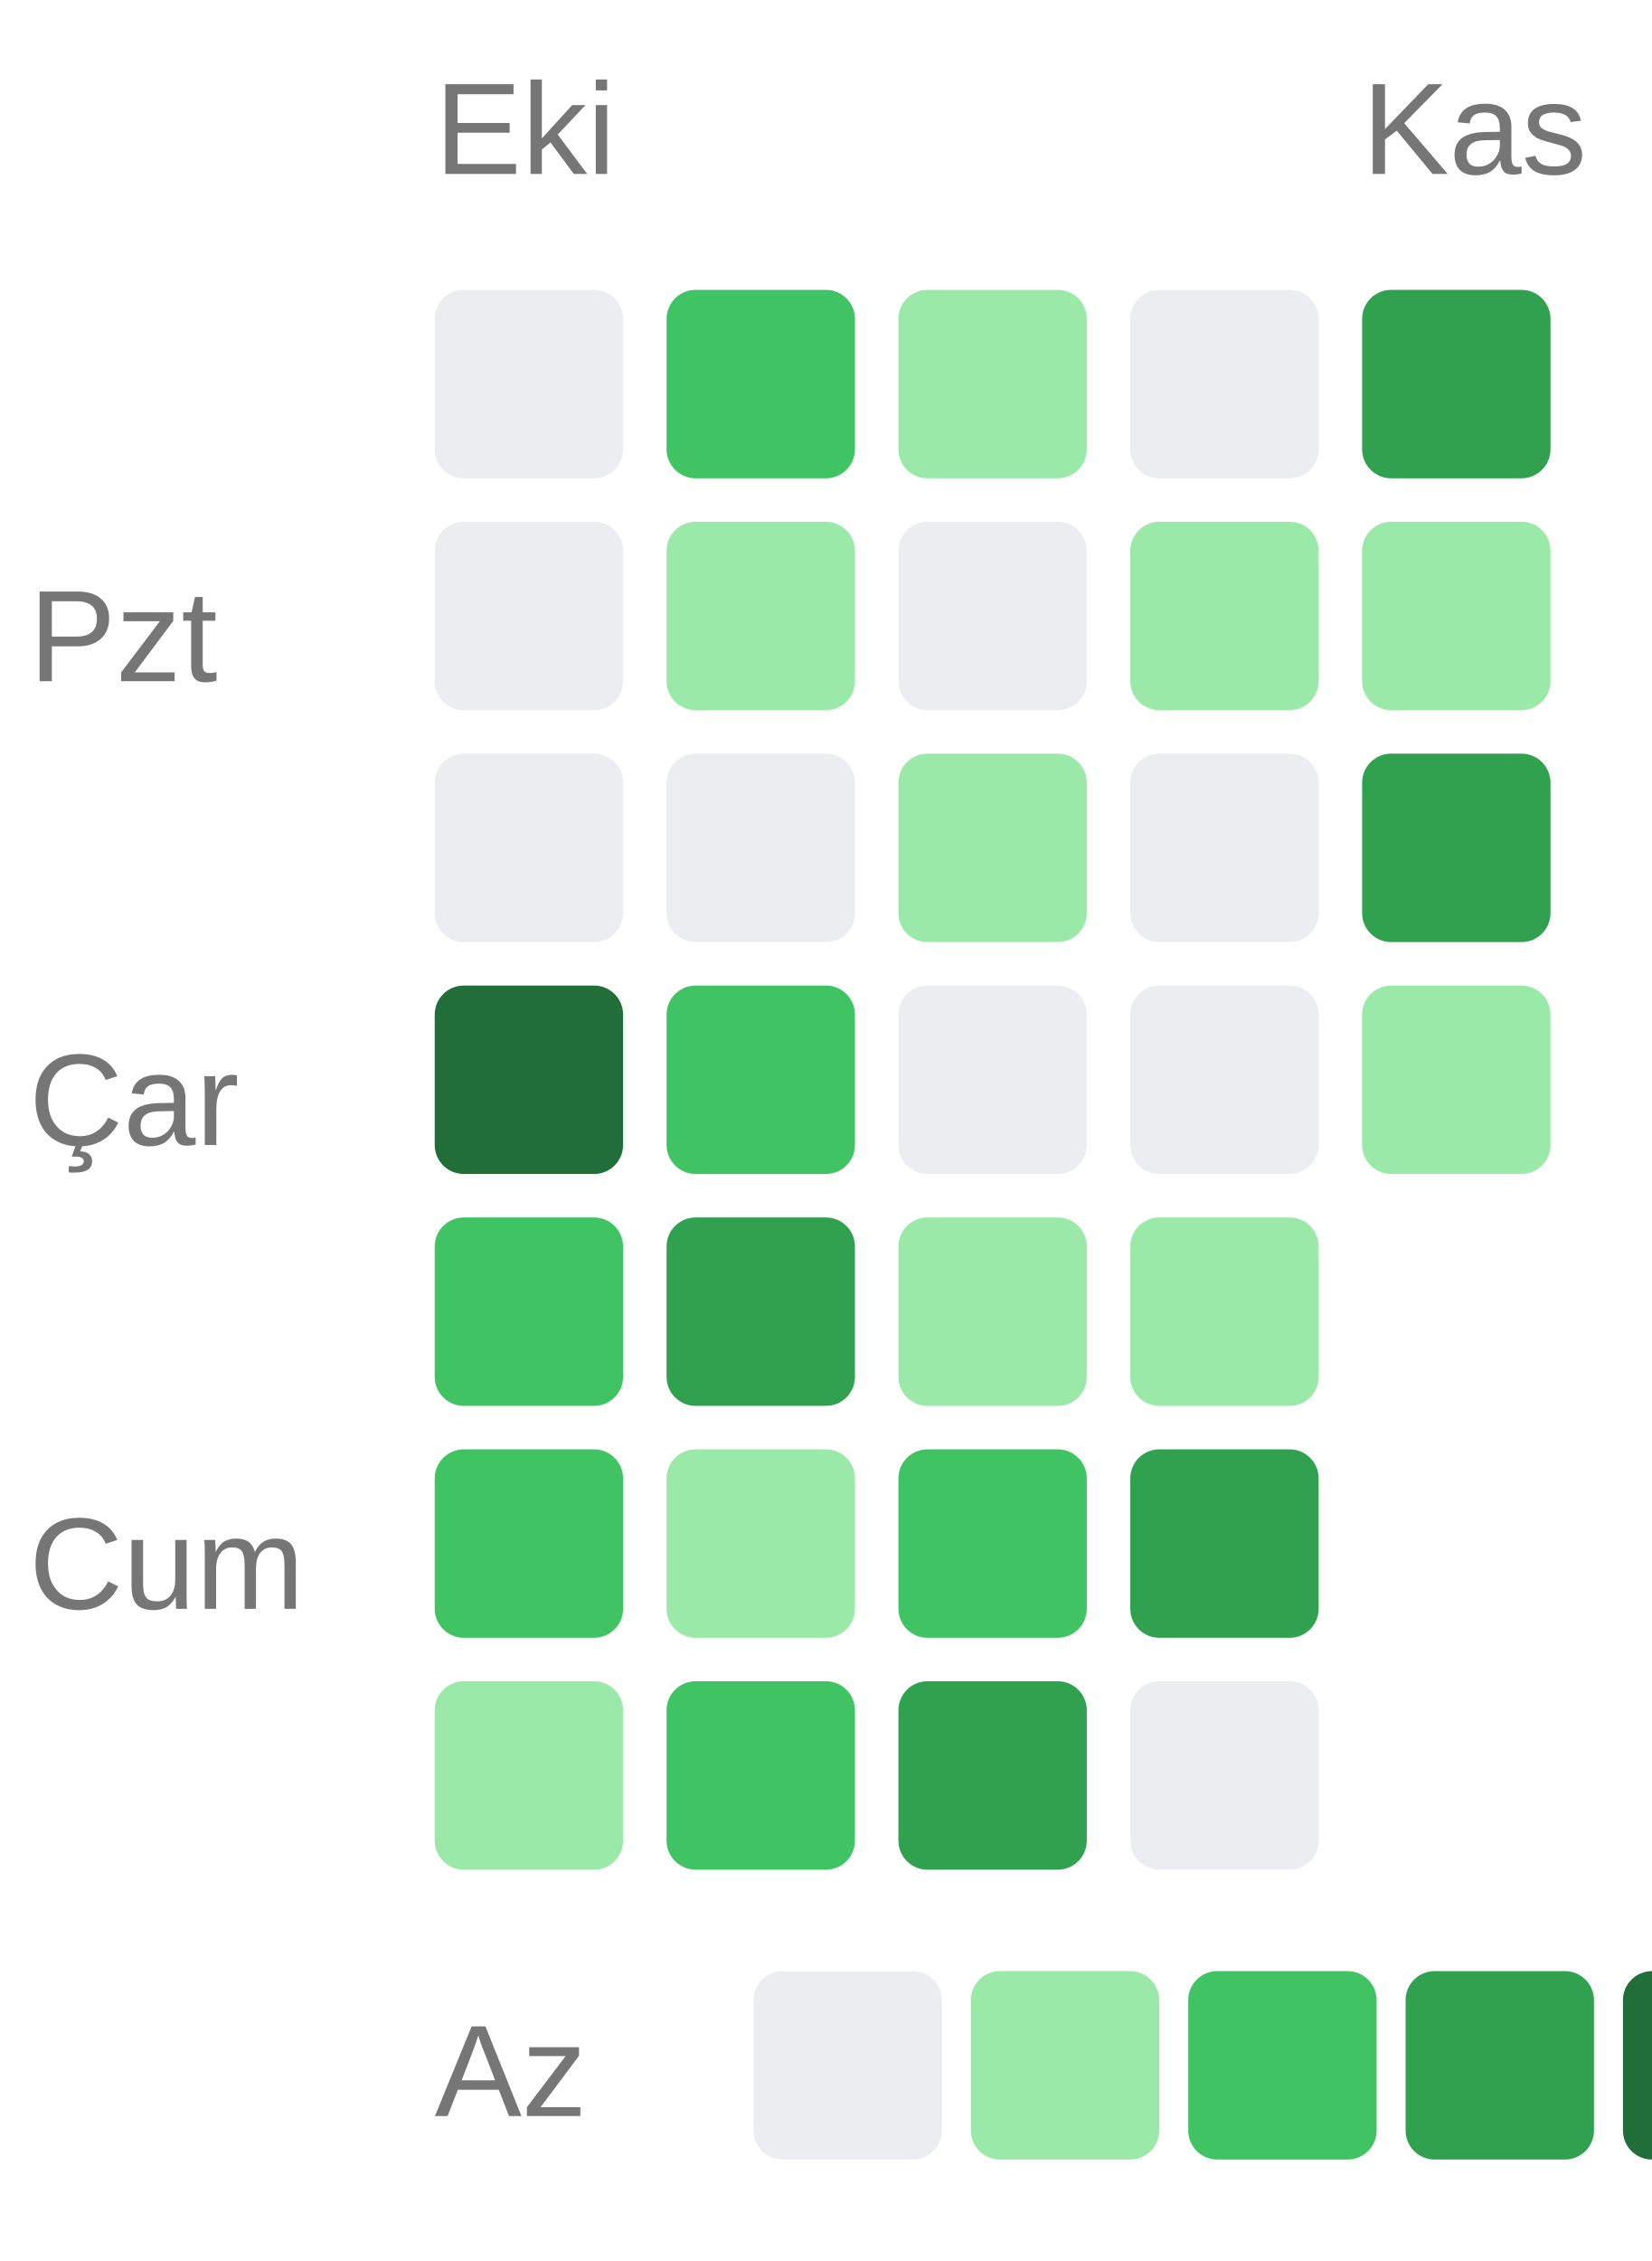
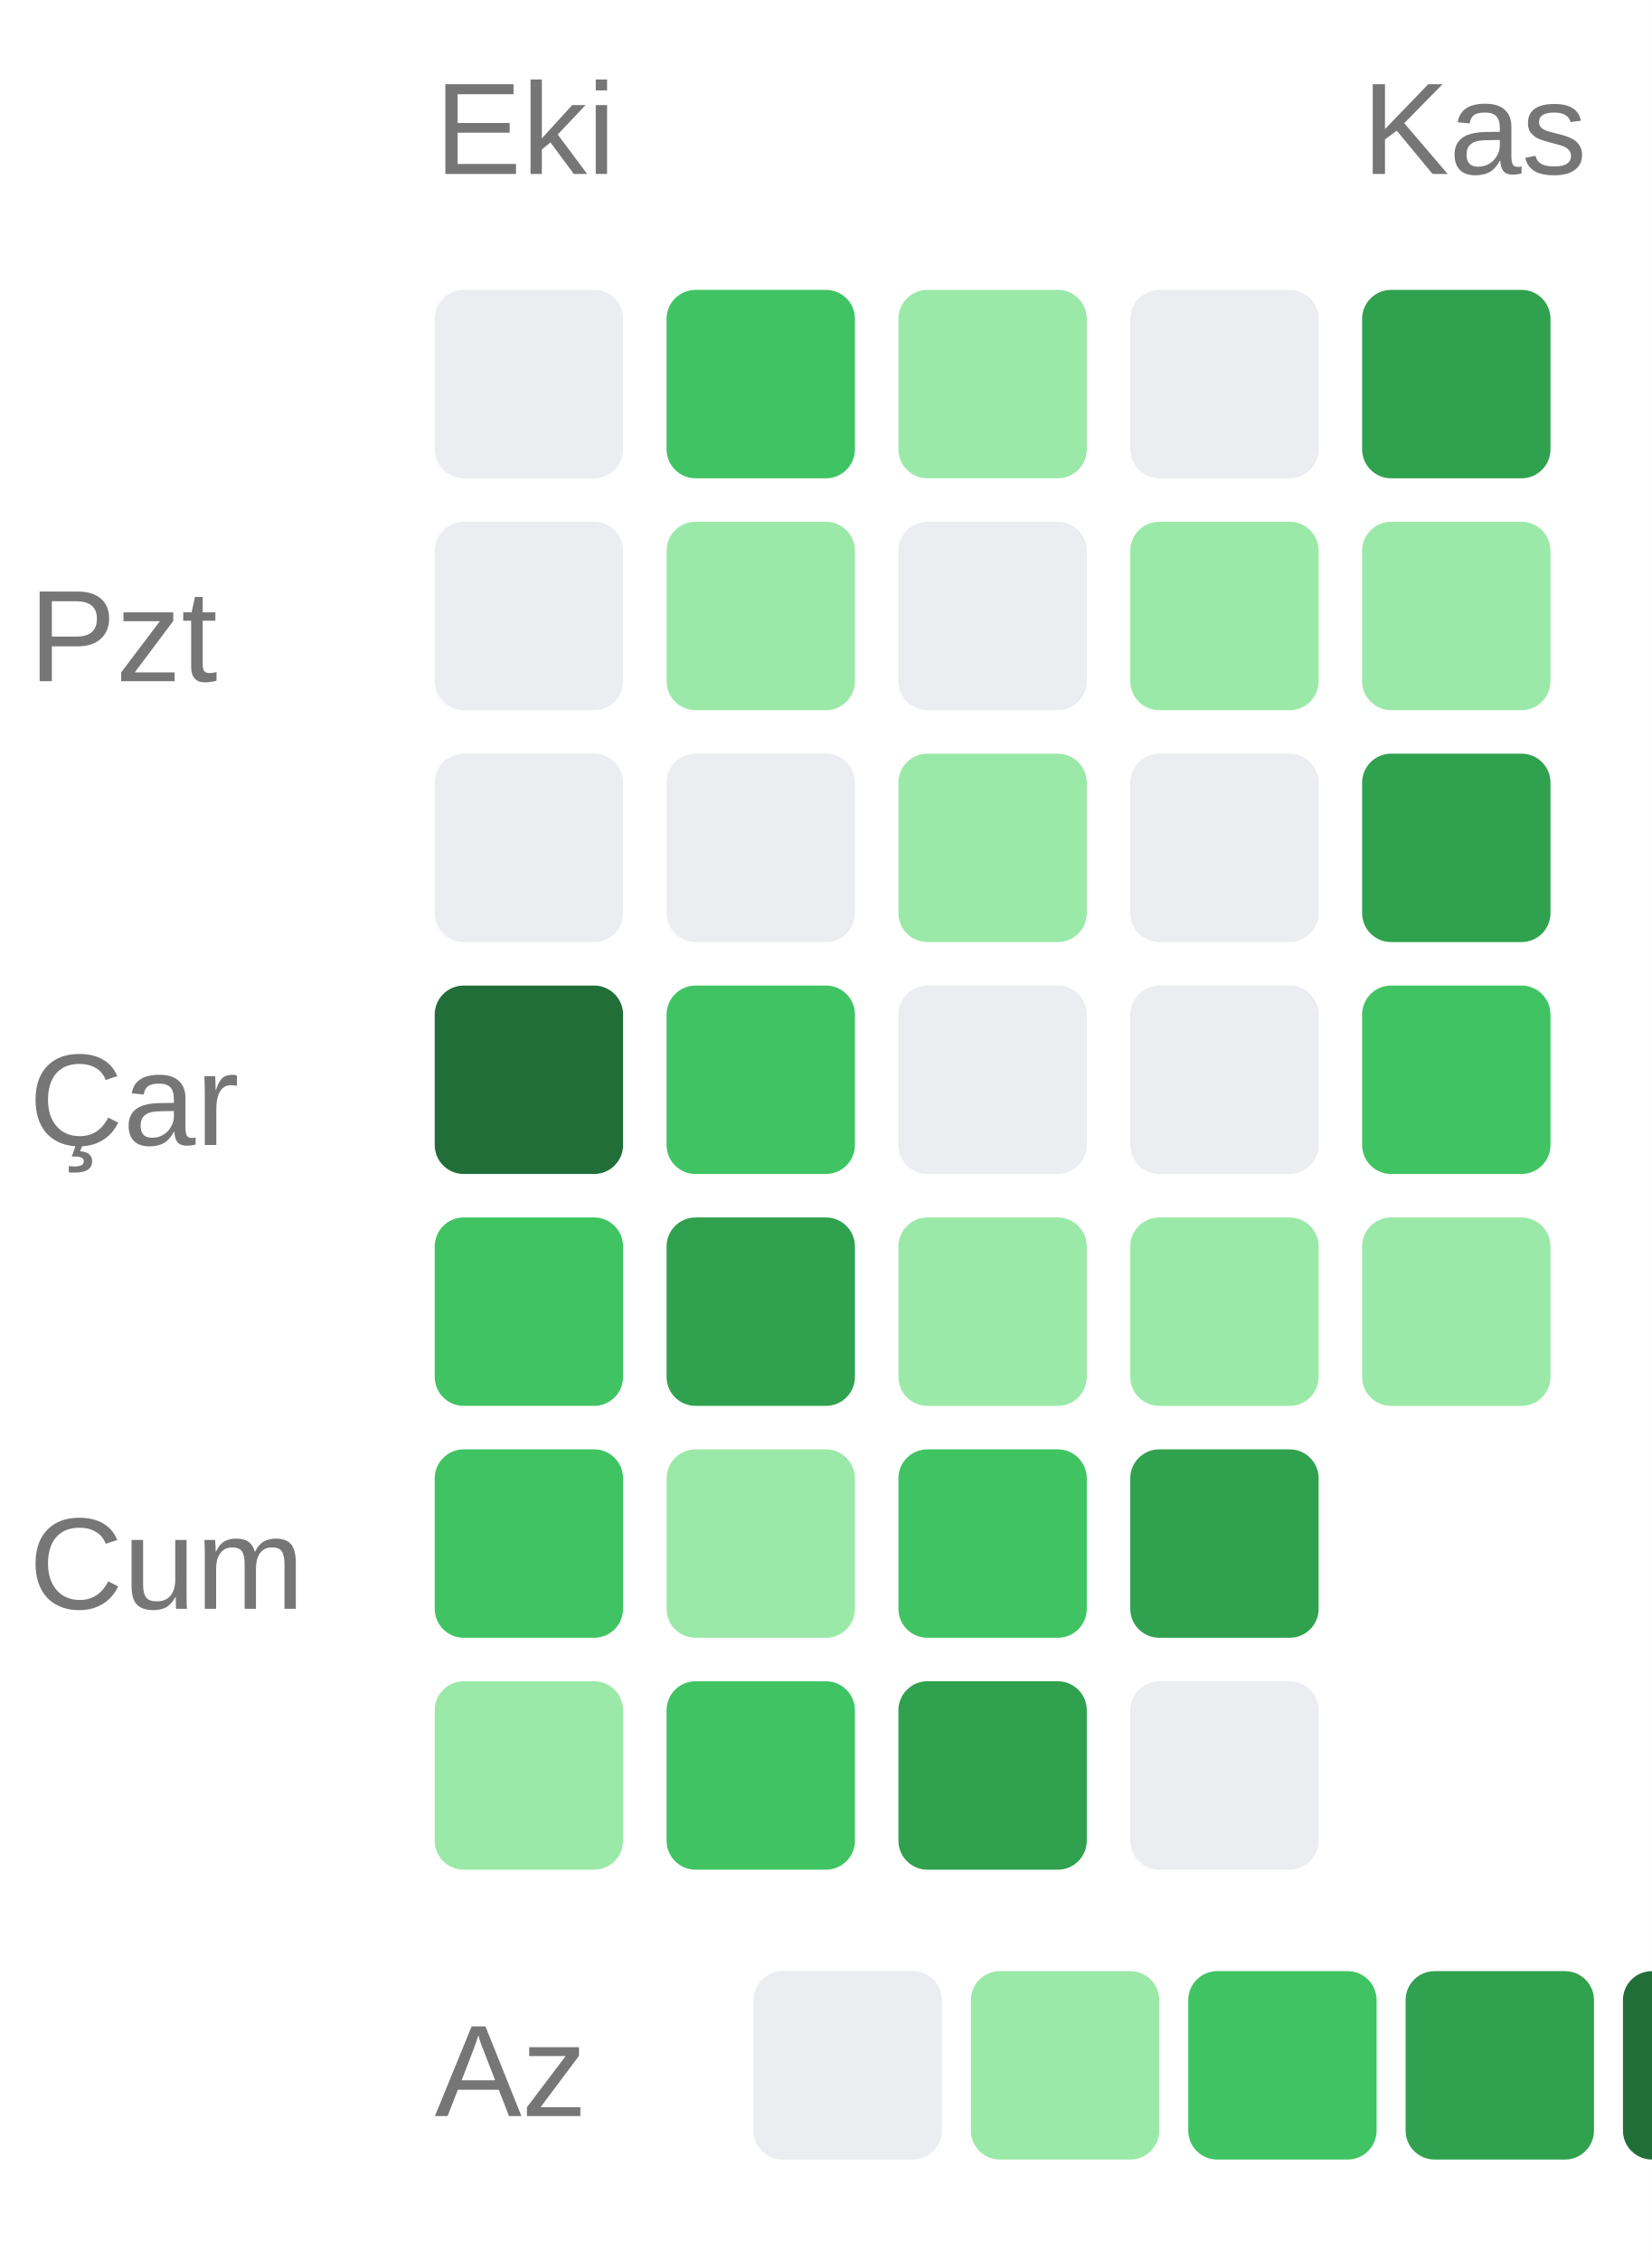
<svg xmlns="http://www.w3.org/2000/svg" width="114" height="156" font-family="Segoe UI,Arial,sans-serif" font-size="9">
  <rect width="114" height="156" fill="white" />
  <text x="2" y="47" fill="#767676">Pzt</text>
  <text x="2" y="79" fill="#767676">Çar</text>
  <text x="2" y="111" fill="#767676">Cum</text>
  <rect x="30" y="20" width="13" height="13" rx="2" fill="#ebedf0" />
  <text x="30" y="12" fill="#767676">Eki</text>
  <rect x="30" y="36" width="13" height="13" rx="2" fill="#ebedf0" />
  <rect x="30" y="52" width="13" height="13" rx="2" fill="#ebedf0" />
  <rect x="30" y="68" width="13" height="13" rx="2" fill="#216e39" />
  <rect x="30" y="84" width="13" height="13" rx="2" fill="#40c463" />
  <rect x="30" y="100" width="13" height="13" rx="2" fill="#40c463" />
  <rect x="30" y="116" width="13" height="13" rx="2" fill="#9be9a8" />
  <rect x="46" y="20" width="13" height="13" rx="2" fill="#40c463" />
  <rect x="46" y="36" width="13" height="13" rx="2" fill="#9be9a8" />
  <rect x="46" y="52" width="13" height="13" rx="2" fill="#ebedf0" />
  <rect x="46" y="68" width="13" height="13" rx="2" fill="#40c463" />
  <rect x="46" y="84" width="13" height="13" rx="2" fill="#30a14e" />
  <rect x="46" y="100" width="13" height="13" rx="2" fill="#9be9a8" />
  <rect x="46" y="116" width="13" height="13" rx="2" fill="#40c463" />
  <rect x="62" y="20" width="13" height="13" rx="2" fill="#9be9a8" />
  <rect x="62" y="36" width="13" height="13" rx="2" fill="#ebedf0" />
  <rect x="62" y="52" width="13" height="13" rx="2" fill="#9be9a8" />
  <rect x="62" y="68" width="13" height="13" rx="2" fill="#ebedf0" />
  <rect x="62" y="84" width="13" height="13" rx="2" fill="#9be9a8" />
  <rect x="62" y="100" width="13" height="13" rx="2" fill="#40c463" />
  <rect x="62" y="116" width="13" height="13" rx="2" fill="#30a14e" />
  <rect x="78" y="20" width="13" height="13" rx="2" fill="#ebedf0" />
  <rect x="78" y="36" width="13" height="13" rx="2" fill="#9be9a8" />
  <rect x="78" y="52" width="13" height="13" rx="2" fill="#ebedf0" />
  <rect x="78" y="68" width="13" height="13" rx="2" fill="#ebedf0" />
  <rect x="78" y="84" width="13" height="13" rx="2" fill="#9be9a8" />
  <rect x="78" y="100" width="13" height="13" rx="2" fill="#30a14e" />
  <rect x="78" y="116" width="13" height="13" rx="2" fill="#ebedf0" />
  <rect x="94" y="20" width="13" height="13" rx="2" fill="#30a14e" />
  <text x="94" y="12" fill="#767676">Kas</text>
  <rect x="94" y="36" width="13" height="13" rx="2" fill="#9be9a8" />
  <rect x="94" y="52" width="13" height="13" rx="2" fill="#30a14e" />
-   <rect x="94" y="68" width="13" height="13" rx="2" fill="#9be9a8" />
+   <rect x="94" y="68" width="13" height="13" rx="2" fill="#40c463" />
+   <rect x="94" y="84" width="13" height="13" rx="2" fill="#9be9a8" />
  <text x="30" y="146" fill="#767676">Az</text>
  <rect x="52" y="136" width="13" height="13" rx="2" fill="#ebedf0" />
  <rect x="67" y="136" width="13" height="13" rx="2" fill="#9be9a8" />
  <rect x="82" y="136" width="13" height="13" rx="2" fill="#40c463" />
  <rect x="97" y="136" width="13" height="13" rx="2" fill="#30a14e" />
  <rect x="112" y="136" width="13" height="13" rx="2" fill="#216e39" />
  <text x="129" y="146" fill="#767676">Çok</text>
</svg>
